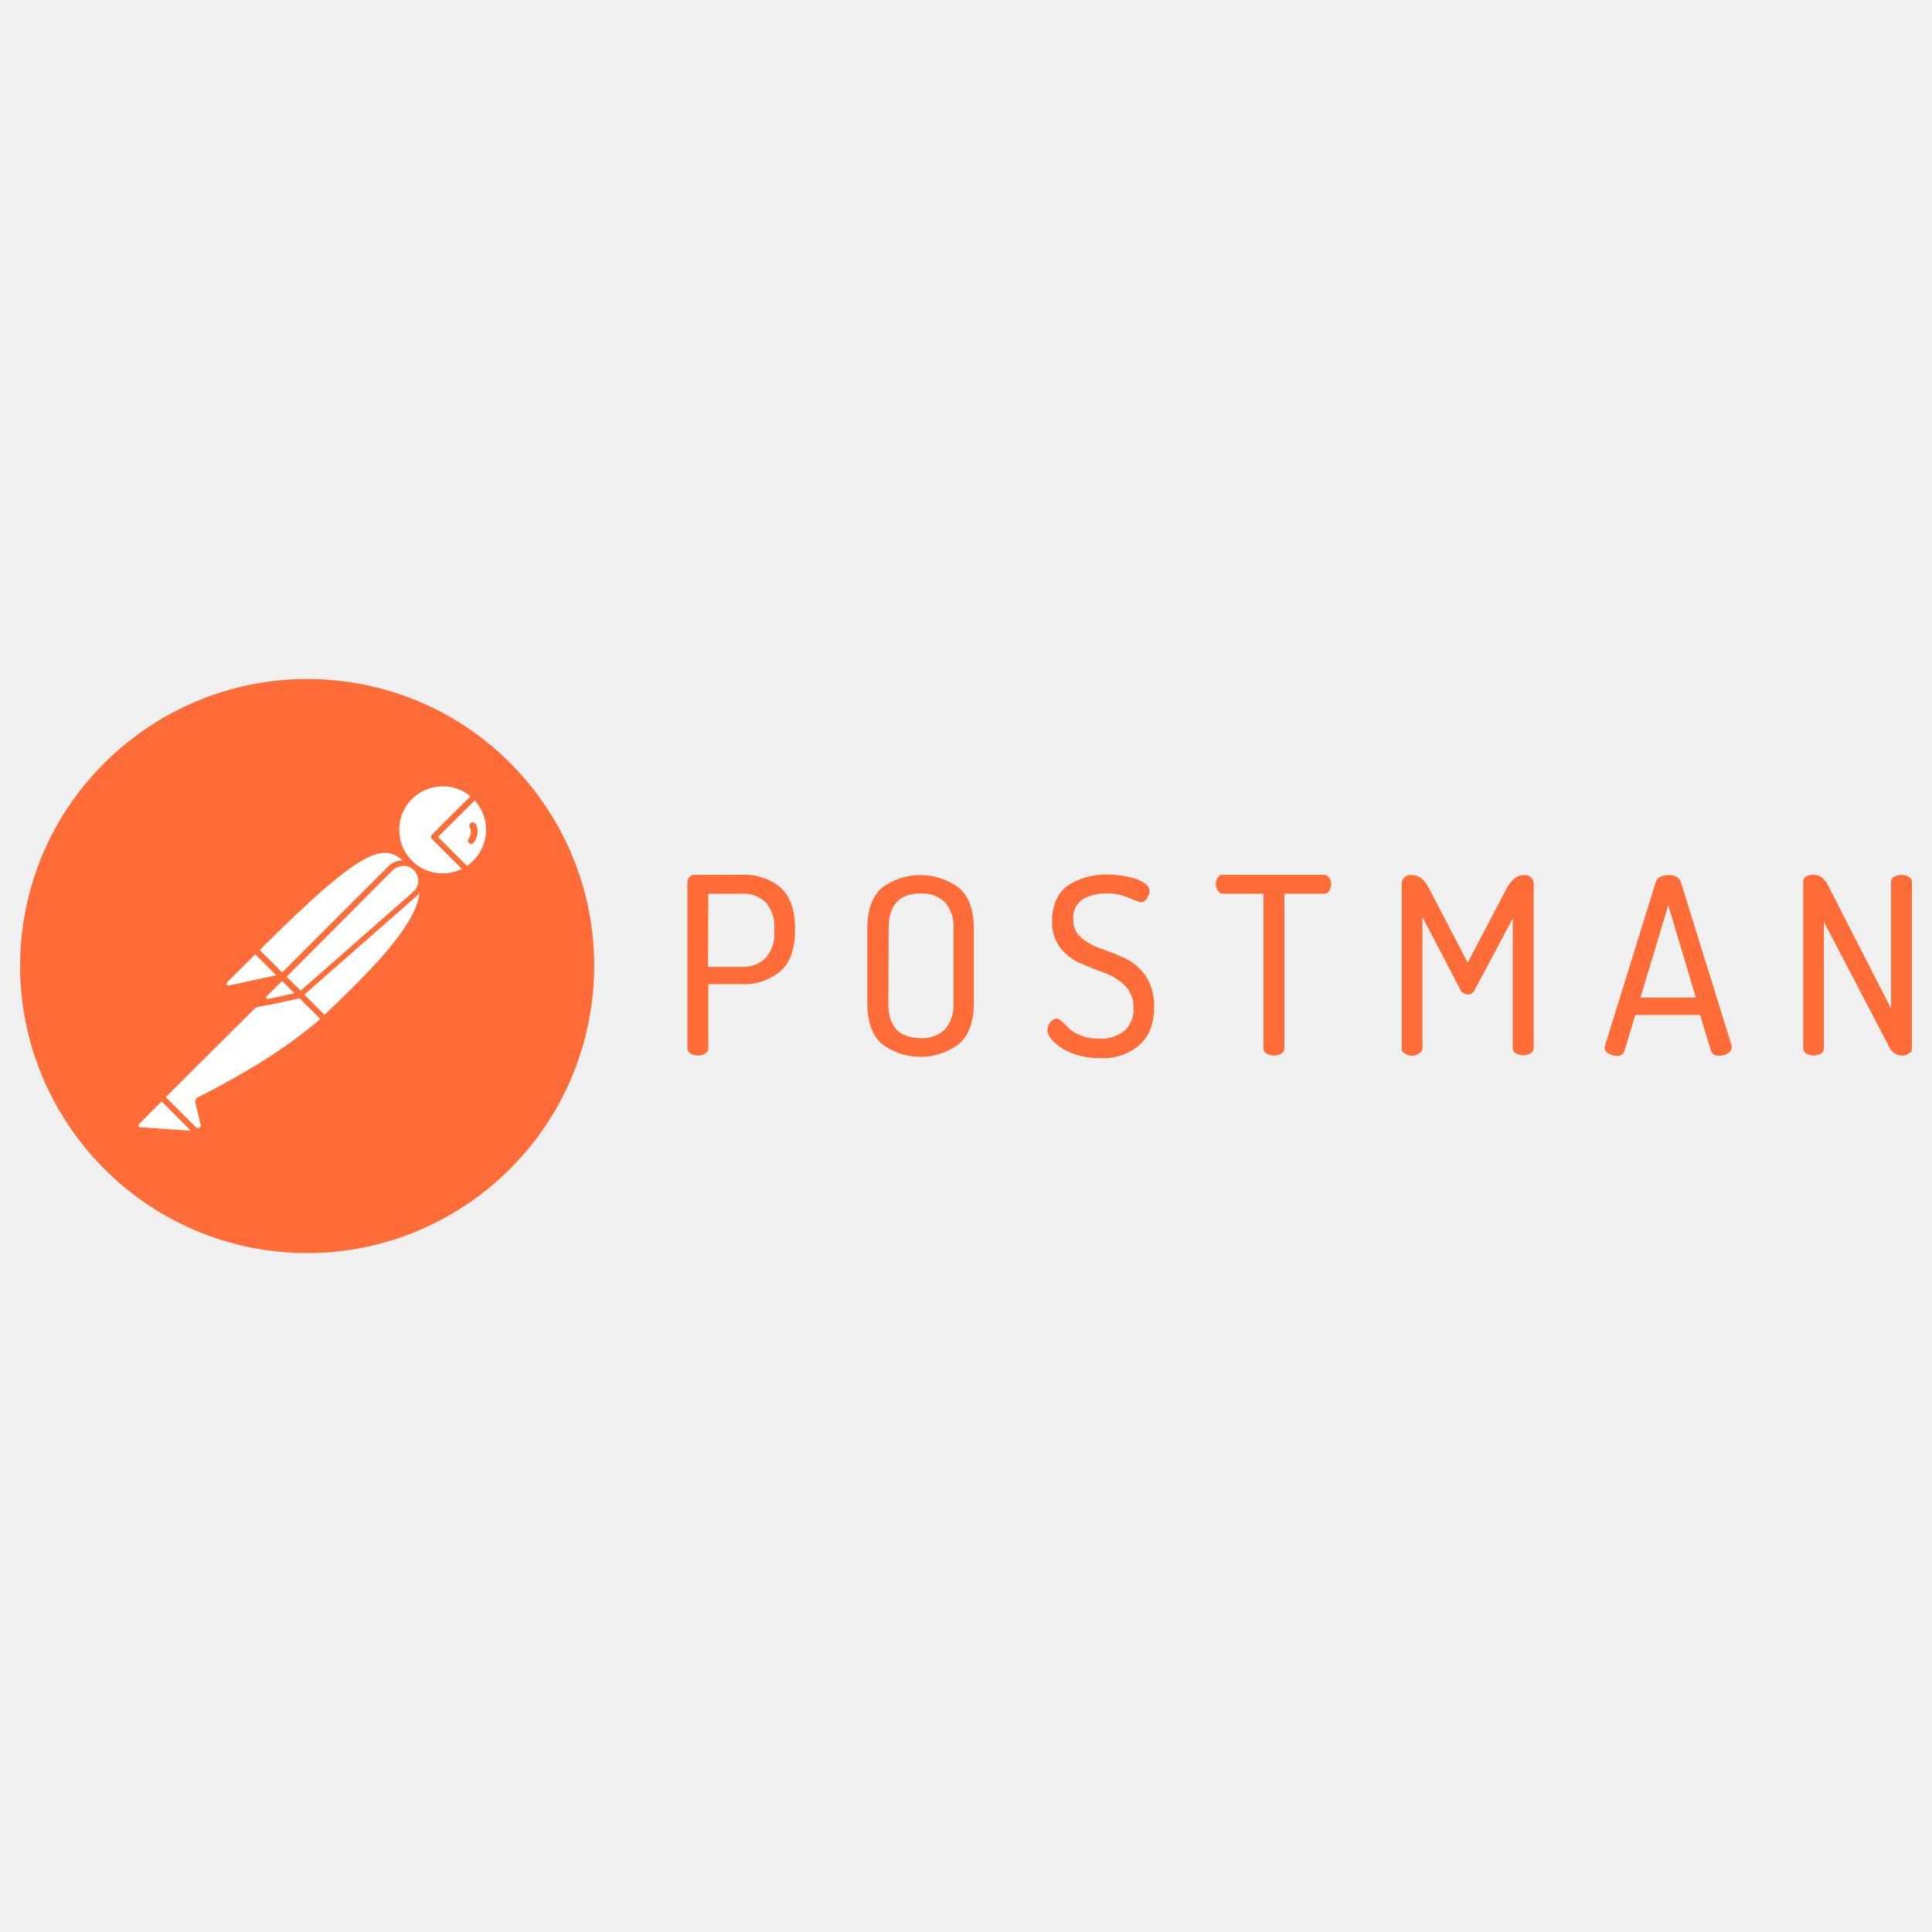
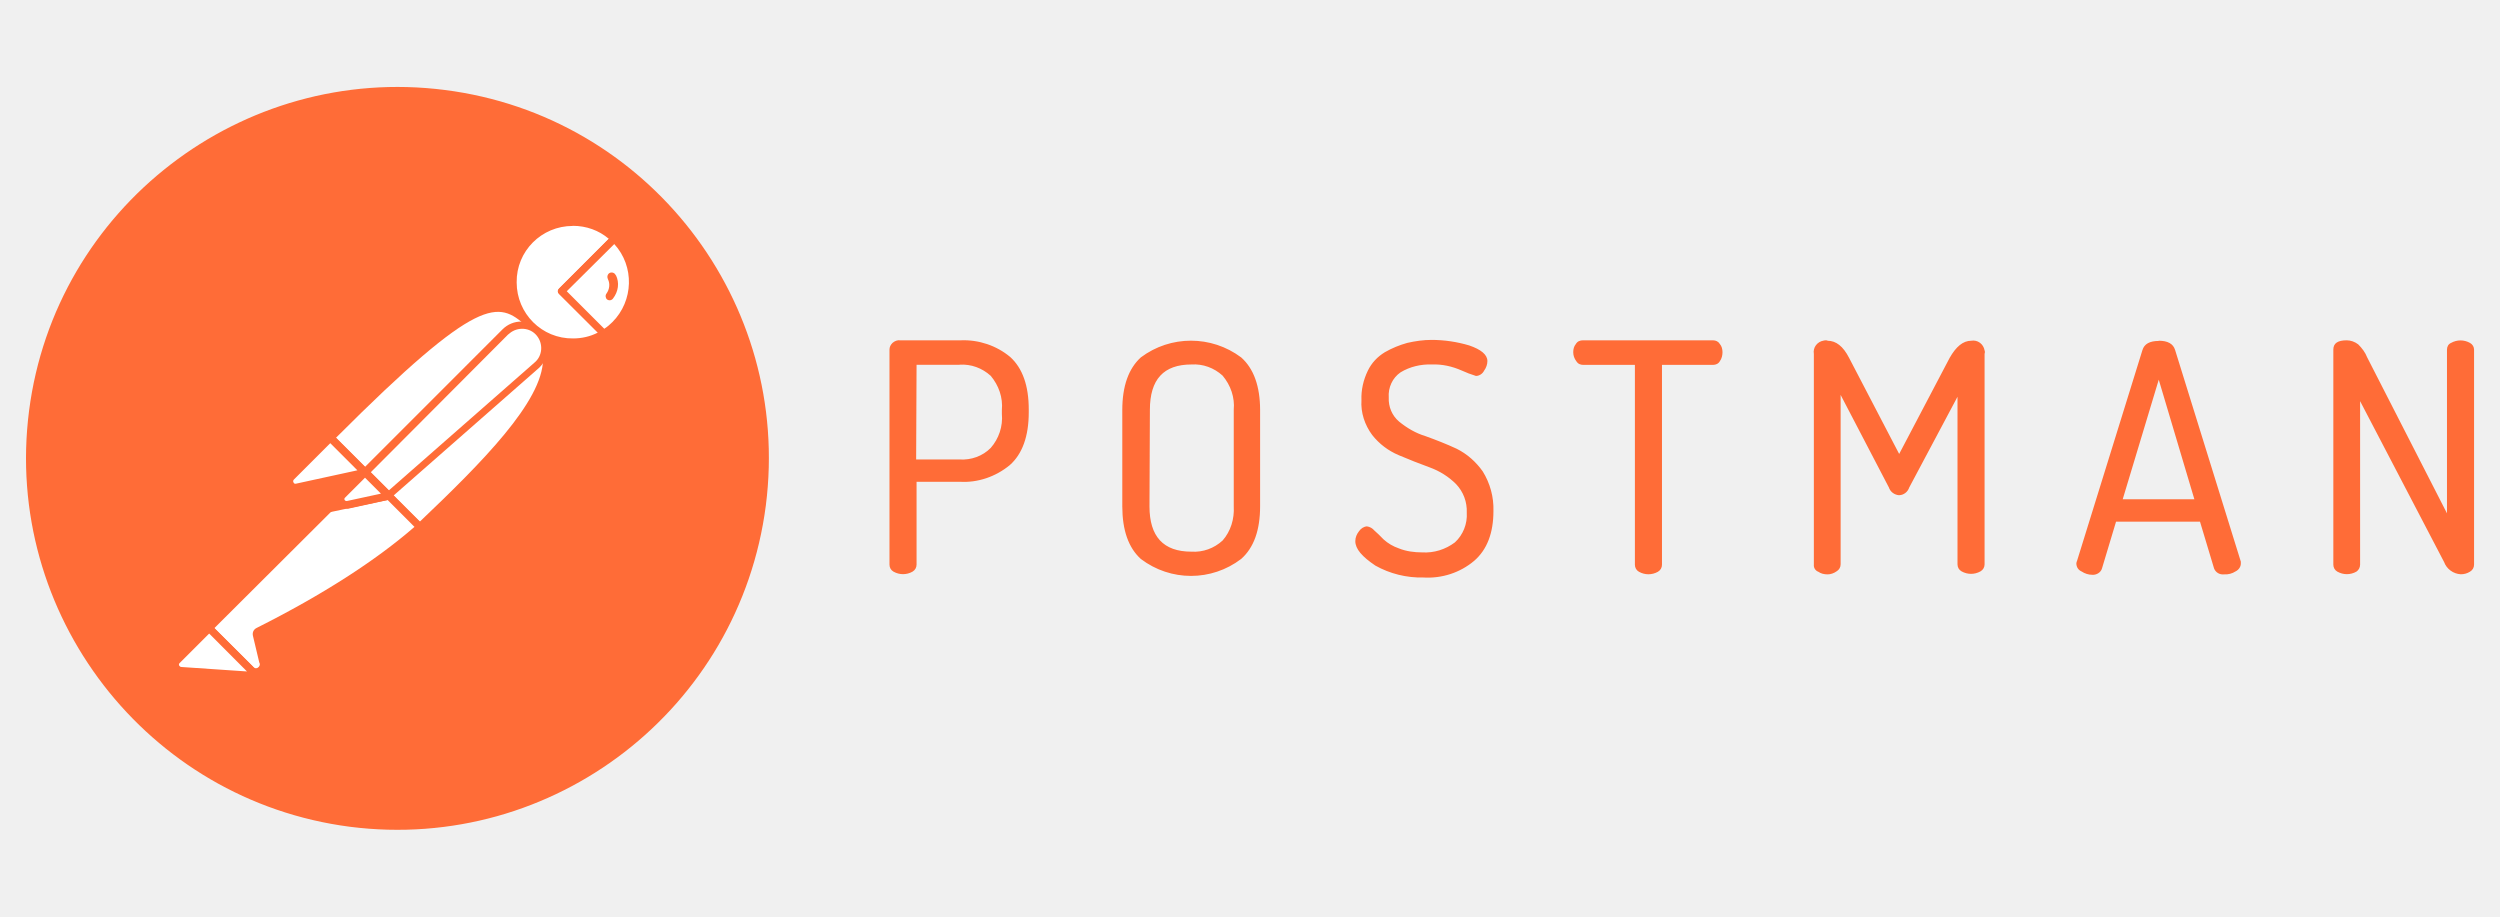
- <svg xmlns="http://www.w3.org/2000/svg" fill="none" viewBox="0 0 24 24" id="Postman--Streamline-Svg-Logos" height="24" width="24">
+ <svg xmlns="http://www.w3.org/2000/svg" fill="none" viewBox="0 7.6 24 8.8" id="Postman--Streamline-Svg-Logos" height="8.8" width="24">
  <path fill="#ff6c37" d="M13.74 10.863c0.125 0 0.246 0.018 0.364 0.053 0.114 0.039 0.175 0.089 0.175 0.15 0 0.032 -0.011 0.064 -0.032 0.093 -0.014 0.029 -0.046 0.05 -0.078 0.05 -0.046 -0.014 -0.093 -0.032 -0.139 -0.053 -0.089 -0.039 -0.185 -0.061 -0.285 -0.057 -0.103 -0.004 -0.21 0.021 -0.299 0.075 -0.078 0.053 -0.121 0.146 -0.114 0.242 -0.004 0.089 0.032 0.175 0.1 0.232 0.075 0.061 0.16 0.111 0.253 0.139 0.1 0.036 0.2 0.075 0.299 0.121 0.1 0.05 0.185 0.125 0.25 0.217 0.071 0.114 0.107 0.246 0.103 0.381 0 0.21 -0.061 0.371 -0.185 0.478 -0.135 0.114 -0.31 0.171 -0.488 0.16 -0.16 0.004 -0.321 -0.036 -0.46 -0.114 -0.128 -0.086 -0.193 -0.16 -0.193 -0.235 0 -0.036 0.014 -0.068 0.036 -0.096 0.018 -0.025 0.043 -0.043 0.075 -0.046 0.029 0.004 0.053 0.018 0.071 0.039 0.029 0.025 0.057 0.053 0.089 0.086 0.043 0.039 0.093 0.068 0.146 0.086 0.071 0.029 0.15 0.039 0.225 0.039 0.114 0.007 0.225 -0.029 0.314 -0.096 0.078 -0.071 0.121 -0.178 0.114 -0.285 0.004 -0.103 -0.032 -0.2 -0.103 -0.275 -0.071 -0.071 -0.157 -0.125 -0.253 -0.16 -0.1 -0.036 -0.196 -0.075 -0.299 -0.118 -0.1 -0.043 -0.185 -0.107 -0.253 -0.193 -0.071 -0.096 -0.111 -0.214 -0.103 -0.335 -0.004 -0.096 0.018 -0.193 0.061 -0.282 0.036 -0.075 0.093 -0.135 0.164 -0.178 0.068 -0.039 0.139 -0.068 0.214 -0.089 0.078 -0.018 0.157 -0.029 0.235 -0.029Zm-1.825 0.168c0.121 0.107 0.182 0.278 0.182 0.506v0.923c0 0.232 -0.061 0.399 -0.182 0.506 -0.285 0.217 -0.677 0.217 -0.963 0 -0.118 -0.107 -0.178 -0.275 -0.178 -0.506v-0.923c0 -0.232 0.061 -0.399 0.178 -0.506 0.285 -0.214 0.677 -0.214 0.963 0Zm8.809 -0.16c0.086 0 0.139 0.029 0.157 0.089l0.631 2.032v0.018c0 0.032 -0.021 0.061 -0.05 0.075 -0.032 0.021 -0.071 0.032 -0.114 0.029 -0.039 0.004 -0.078 -0.018 -0.093 -0.057l-0.135 -0.449h-0.806l-0.135 0.449c-0.011 0.039 -0.053 0.064 -0.093 0.061 -0.036 0 -0.071 -0.011 -0.103 -0.032 -0.032 -0.014 -0.05 -0.043 -0.05 -0.078 0 -0.007 0.004 -0.018 0.007 -0.025l0.627 -2.021c0.018 -0.061 0.071 -0.089 0.157 -0.089Zm-3.18 0c0.082 0 0.15 0.053 0.207 0.164l0.481 0.923 0.485 -0.923c0.061 -0.107 0.128 -0.164 0.207 -0.164 0.061 -0.011 0.118 0.032 0.128 0.093 0.004 0.011 0.004 0.021 0 0.032v2.021c0 0.029 -0.014 0.053 -0.039 0.068 -0.057 0.032 -0.125 0.032 -0.182 0 -0.025 -0.014 -0.039 -0.039 -0.039 -0.068v-1.608l-0.463 0.87c-0.014 0.043 -0.053 0.075 -0.1 0.075 -0.043 -0.004 -0.082 -0.032 -0.096 -0.075l-0.463 -0.888v1.626c0 0.029 -0.014 0.053 -0.039 0.068 -0.025 0.018 -0.057 0.029 -0.086 0.029 -0.032 0 -0.064 -0.007 -0.089 -0.025 -0.029 -0.011 -0.046 -0.039 -0.043 -0.068V10.998c-0.011 -0.061 0.032 -0.118 0.093 -0.128 0.014 -0.004 0.029 -0.004 0.039 0Zm4.984 -0.004c0.039 0 0.078 0.014 0.111 0.039 0.036 0.036 0.068 0.078 0.086 0.125l0.766 1.497v-1.572c0 -0.029 0.014 -0.053 0.039 -0.064 0.057 -0.032 0.125 -0.032 0.182 0 0.025 0.014 0.039 0.039 0.039 0.064v2.064c0 0.029 -0.014 0.053 -0.039 0.068 -0.029 0.018 -0.057 0.025 -0.089 0.025 -0.071 -0.004 -0.135 -0.05 -0.16 -0.118l-0.806 -1.544v1.569c0 0.029 -0.014 0.053 -0.036 0.068 -0.057 0.032 -0.125 0.032 -0.182 0 -0.025 -0.014 -0.039 -0.039 -0.039 -0.068v-2.064c0 -0.061 0.043 -0.089 0.128 -0.089Zm-13.885 0h0.581c0.171 -0.007 0.342 0.05 0.474 0.16 0.118 0.107 0.178 0.275 0.178 0.503v0.029c0 0.228 -0.061 0.399 -0.182 0.506 -0.135 0.111 -0.307 0.171 -0.481 0.16h-0.414v0.795c0 0.029 -0.014 0.053 -0.039 0.068 -0.057 0.032 -0.125 0.032 -0.182 0 -0.025 -0.014 -0.039 -0.039 -0.039 -0.068v-2.064c0 -0.025 0.011 -0.046 0.029 -0.064 0.021 -0.018 0.046 -0.029 0.075 -0.025Zm7.8 0c0.029 0 0.053 0.011 0.068 0.036 0.018 0.021 0.025 0.05 0.025 0.078 0 0.029 -0.007 0.061 -0.025 0.086 -0.014 0.025 -0.039 0.036 -0.068 0.036h-0.488v1.918c0 0.029 -0.014 0.053 -0.039 0.068 -0.057 0.032 -0.125 0.032 -0.182 0 -0.025 -0.014 -0.039 -0.039 -0.039 -0.068v-1.918h-0.495c-0.029 0 -0.053 -0.011 -0.068 -0.036 -0.018 -0.025 -0.029 -0.053 -0.029 -0.086 0 -0.029 0.007 -0.057 0.025 -0.078 0.014 -0.025 0.039 -0.036 0.068 -0.036h1.248Zm-5.005 0.232c-0.267 0 -0.399 0.143 -0.399 0.435l-0.004 0.927c0 0.289 0.132 0.435 0.403 0.435 0.111 0.007 0.217 -0.032 0.299 -0.107 0.078 -0.089 0.114 -0.207 0.107 -0.328v-0.927c0.011 -0.118 -0.029 -0.235 -0.107 -0.328 -0.082 -0.075 -0.189 -0.114 -0.299 -0.107Zm9.286 0.146 -0.346 1.148h0.688l-0.342 -1.148Zm-11.511 -0.143h-0.414l-0.004 0.909h0.417c0.111 0.007 0.221 -0.032 0.299 -0.111 0.078 -0.089 0.118 -0.207 0.107 -0.328v-0.036c0.011 -0.118 -0.029 -0.235 -0.107 -0.328 -0.082 -0.075 -0.189 -0.114 -0.299 -0.107Z" stroke-width="0.25" />
  <path fill="#ff6c37" d="M7.352 12.453c0.25 -1.954 -1.13 -3.74 -3.08 -3.989 -1.95 -0.25 -3.743 1.13 -3.993 3.08 -0.25 1.95 1.13 3.74 3.08 3.993 1.954 0.25 3.74 -1.13 3.993 -3.084Z" stroke-width="0.25" />
  <path fill="#ffffff" d="m5.102 10.724 -1.504 1.504 -0.424 -0.424c1.479 -1.479 1.626 -1.351 1.929 -1.08Z" stroke-width="0.25" />
  <path fill="#ff6c37" d="M3.598 12.264c-0.011 0 -0.018 -0.004 -0.025 -0.011l-0.428 -0.424c-0.014 -0.014 -0.014 -0.036 0 -0.05 1.504 -1.504 1.661 -1.362 1.978 -1.077 0.007 0.007 0.011 0.014 0.011 0.025s-0.004 0.018 -0.011 0.025l-1.504 1.501c-0.004 0.007 -0.014 0.011 -0.021 0.011Zm-0.374 -0.46 0.374 0.374 1.451 -1.451c-0.264 -0.235 -0.442 -0.307 -1.825 1.077Z" stroke-width="0.25" />
  <path fill="#ffffff" d="m4.029 12.66 -0.41 -0.41 1.504 -1.504c0.403 0.406 -0.2 1.066 -1.094 1.914Z" stroke-width="0.25" />
  <path fill="#ff6c37" d="M4.029 12.695c-0.011 0 -0.018 -0.004 -0.025 -0.011l-0.41 -0.41c-0.007 -0.007 -0.007 -0.014 -0.007 -0.025s0.004 -0.018 0.011 -0.025l1.504 -1.504c0.014 -0.014 0.036 -0.014 0.05 0 0.093 0.086 0.143 0.207 0.139 0.332 -0.007 0.396 -0.456 0.898 -1.233 1.633 -0.011 0.007 -0.021 0.011 -0.029 0.011Zm-0.36 -0.446c0.228 0.232 0.324 0.324 0.36 0.36 0.599 -0.57 1.18 -1.155 1.184 -1.558 0.004 -0.093 -0.032 -0.185 -0.093 -0.257l-1.451 1.454Z" stroke-width="0.25" />
  <path fill="#ffffff" d="m3.181 11.815 0.303 0.303c0.007 0.007 0.007 0.014 0 0.021 -0.004 0.004 -0.004 0.004 -0.007 0.004l-0.627 0.135c-0.032 0.004 -0.061 -0.018 -0.068 -0.05 -0.004 -0.018 0.004 -0.036 0.014 -0.046l0.364 -0.364c0.007 -0.007 0.018 -0.011 0.021 -0.004Z" stroke-width="0.25" />
  <path fill="#ff6c37" d="M2.839 12.314c-0.053 0 -0.093 -0.043 -0.093 -0.096 0 -0.025 0.011 -0.05 0.029 -0.068l0.364 -0.364c0.021 -0.018 0.05 -0.018 0.071 0l0.303 0.303c0.021 0.018 0.021 0.05 0 0.071 -0.007 0.007 -0.014 0.011 -0.025 0.014l-0.627 0.135c-0.007 0 -0.014 0.004 -0.021 0.004Zm0.332 -0.46 -0.349 0.349c-0.007 0.007 -0.011 0.018 -0.004 0.029 0.004 0.011 0.014 0.014 0.025 0.011l0.588 -0.128 -0.26 -0.26Z" stroke-width="0.25" />
  <path fill="#ffffff" d="M5.897 9.89c-0.228 -0.221 -0.595 -0.214 -0.816 0.018 -0.221 0.232 -0.214 0.595 0.018 0.816 0.189 0.182 0.474 0.214 0.699 0.078l-0.406 -0.406 0.506 -0.506Z" stroke-width="0.25" />
  <path fill="#ff6c37" d="M5.498 10.92c-0.339 0 -0.613 -0.274 -0.613 -0.613 0 -0.339 0.274 -0.613 0.613 -0.613 0.157 0 0.31 0.061 0.424 0.171 0.007 0.007 0.011 0.014 0.011 0.025s-0.004 0.018 -0.011 0.025l-0.481 0.481 0.378 0.378c0.014 0.014 0.014 0.036 0 0.05l-0.007 0.007c-0.093 0.057 -0.203 0.089 -0.314 0.089Zm0 -1.151c-0.299 0 -0.542 0.242 -0.538 0.542 0 0.299 0.242 0.542 0.542 0.538 0.082 0 0.164 -0.018 0.239 -0.057l-0.374 -0.371c-0.007 -0.007 -0.011 -0.014 -0.011 -0.025s0.004 -0.018 0.011 -0.025l0.478 -0.478c-0.096 -0.082 -0.217 -0.125 -0.346 -0.125Z" stroke-width="0.25" />
  <path fill="#ffffff" d="m5.908 9.9 -0.007 -0.007 -0.51 0.503 0.403 0.403c0.039 -0.025 0.078 -0.053 0.111 -0.086 0.228 -0.225 0.228 -0.588 0.004 -0.813Z" stroke-width="0.25" />
  <path fill="#ff6c37" d="M5.797 10.838c-0.011 0 -0.018 -0.004 -0.025 -0.011l-0.406 -0.406c-0.007 -0.007 -0.011 -0.014 -0.011 -0.025 0 -0.011 0.004 -0.018 0.011 -0.025l0.506 -0.506c0.014 -0.014 0.036 -0.014 0.05 0l0.011 0.007c0.239 0.239 0.239 0.624 0.004 0.866 -0.036 0.036 -0.075 0.068 -0.118 0.093 -0.011 0.004 -0.018 0.007 -0.021 0.007Zm-0.356 -0.442 0.36 0.36c0.029 -0.018 0.057 -0.043 0.078 -0.064 0.203 -0.203 0.214 -0.535 0.018 -0.749l-0.456 0.453Z" stroke-width="0.25" />
  <path fill="#ffffff" d="M5.163 10.788c-0.086 -0.086 -0.225 -0.086 -0.31 0l-1.344 1.344 0.225 0.225 1.422 -1.248c0.093 -0.078 0.1 -0.217 0.021 -0.31 -0.007 -0.004 -0.011 -0.007 -0.014 -0.011Z" stroke-width="0.25" />
  <path fill="#ff6c37" d="M3.73 12.392c-0.011 0 -0.018 -0.004 -0.025 -0.011l-0.225 -0.225c-0.014 -0.014 -0.014 -0.036 0 -0.05l1.344 -1.344c0.1 -0.1 0.26 -0.1 0.36 0 0.1 0.1 0.1 0.26 0 0.36 -0.004 0.004 -0.007 0.007 -0.011 0.011l-1.422 1.248c-0.004 0.007 -0.011 0.011 -0.021 0.011Zm-0.171 -0.26 0.175 0.175 1.397 -1.226c0.078 -0.064 0.086 -0.182 0.021 -0.26 -0.064 -0.078 -0.182 -0.086 -0.26 -0.021 -0.004 0.004 -0.007 0.007 -0.014 0.011l-1.319 1.323Z" stroke-width="0.25" />
  <path fill="#ffffff" d="M2.479 13.661c-0.014 0.007 -0.021 0.021 -0.018 0.036l0.061 0.257c0.014 0.036 -0.007 0.078 -0.046 0.089 -0.029 0.011 -0.061 0 -0.078 -0.021l-0.392 -0.389 1.28 -1.28 0.442 0.007 0.299 0.299c-0.071 0.061 -0.503 0.478 -1.547 1.002Z" stroke-width="0.25" />
  <path fill="#ff6c37" d="M2.45 14.078c-0.029 0 -0.057 -0.011 -0.075 -0.032L1.987 13.658c-0.007 -0.007 -0.011 -0.014 -0.011 -0.025s0.004 -0.018 0.011 -0.025l1.28 -1.28c0.007 -0.007 0.018 -0.011 0.025 -0.011l0.442 0.007c0.011 0 0.018 0.004 0.025 0.011l0.299 0.299c0.007 0.007 0.011 0.018 0.011 0.029 0 0.011 -0.004 0.018 -0.014 0.025l-0.025 0.021c-0.378 0.332 -0.891 0.663 -1.529 0.98l0.061 0.253c0.011 0.046 -0.011 0.096 -0.053 0.121 -0.021 0.011 -0.039 0.014 -0.057 0.014Zm-0.392 -0.446 0.367 0.364c0.011 0.018 0.032 0.025 0.05 0.014 0.018 -0.011 0.025 -0.032 0.014 -0.05l-0.061 -0.257c-0.007 -0.032 0.007 -0.061 0.036 -0.075 0.631 -0.317 1.141 -0.645 1.515 -0.97l-0.264 -0.264 -0.41 -0.007 -1.248 1.244Z" stroke-width="0.25" />
  <path fill="#ffffff" d="m1.702 13.939 0.307 -0.307 0.456 0.456 -0.727 -0.05c-0.032 -0.004 -0.053 -0.032 -0.05 -0.064 0 -0.014 0.004 -0.029 0.014 -0.036Z" stroke-width="0.25" />
  <path fill="#ff6c37" d="m2.464 14.121 -0.731 -0.05c-0.053 -0.004 -0.089 -0.05 -0.086 -0.103 0.004 -0.021 0.011 -0.043 0.029 -0.057l0.307 -0.307c0.014 -0.014 0.036 -0.014 0.05 0L2.489 14.06c0.011 0.011 0.014 0.025 0.007 0.039 -0.007 0.014 -0.018 0.021 -0.032 0.021ZM2.008 13.682l-0.282 0.282c-0.011 0.007 -0.011 0.025 0 0.032 0.004 0.004 0.007 0.007 0.014 0.007l0.631 0.043L2.008 13.682Z" stroke-width="0.25" />
  <path fill="#ff6c37" d="M3.16 12.517c-0.021 0 -0.036 -0.018 -0.036 -0.036 0 -0.011 0.004 -0.018 0.011 -0.025l0.346 -0.346c0.014 -0.014 0.036 -0.014 0.05 0l0.225 0.225c0.011 0.011 0.014 0.021 0.011 0.036 -0.004 0.011 -0.014 0.021 -0.029 0.025l-0.57 0.121 -0.007 0Zm0.346 -0.332 -0.235 0.235 0.385 -0.082 -0.15 -0.153Z" stroke-width="0.25" />
  <path fill="#ffffff" d="m3.726 12.36 -0.392 0.086c-0.029 0.007 -0.057 -0.011 -0.064 -0.039 -0.004 -0.018 -0 -0.036 0.014 -0.05l0.217 -0.217 0.225 0.221Z" stroke-width="0.25" />
  <path fill="#ff6c37" d="M3.327 12.481c-0.05 0 -0.089 -0.039 -0.089 -0.089 0 -0.025 0.011 -0.046 0.025 -0.064l0.217 -0.217c0.014 -0.014 0.036 -0.014 0.05 0l0.225 0.225c0.011 0.011 0.014 0.021 0.011 0.036 -0.004 0.011 -0.014 0.021 -0.029 0.025l-0.392 0.086 -0.018 0Zm0.178 -0.296 -0.193 0.193c-0.007 0.007 -0.007 0.014 -0.004 0.021 0.004 0.007 0.011 0.011 0.021 0.011l0.328 -0.071 -0.153 -0.153Z" stroke-width="0.25" />
  <path fill="#ff6c37" d="M5.911 10.243c-0.007 -0.021 -0.032 -0.032 -0.053 -0.025 -0.021 0.007 -0.032 0.032 -0.025 0.053 0 0.004 0.004 0.007 0.004 0.011 0.021 0.043 0.014 0.096 -0.014 0.135 -0.014 0.018 -0.011 0.043 0.004 0.057 0.018 0.014 0.043 0.011 0.057 -0.007 0.053 -0.068 0.064 -0.153 0.029 -0.225Z" stroke-width="0.25" />
</svg>
